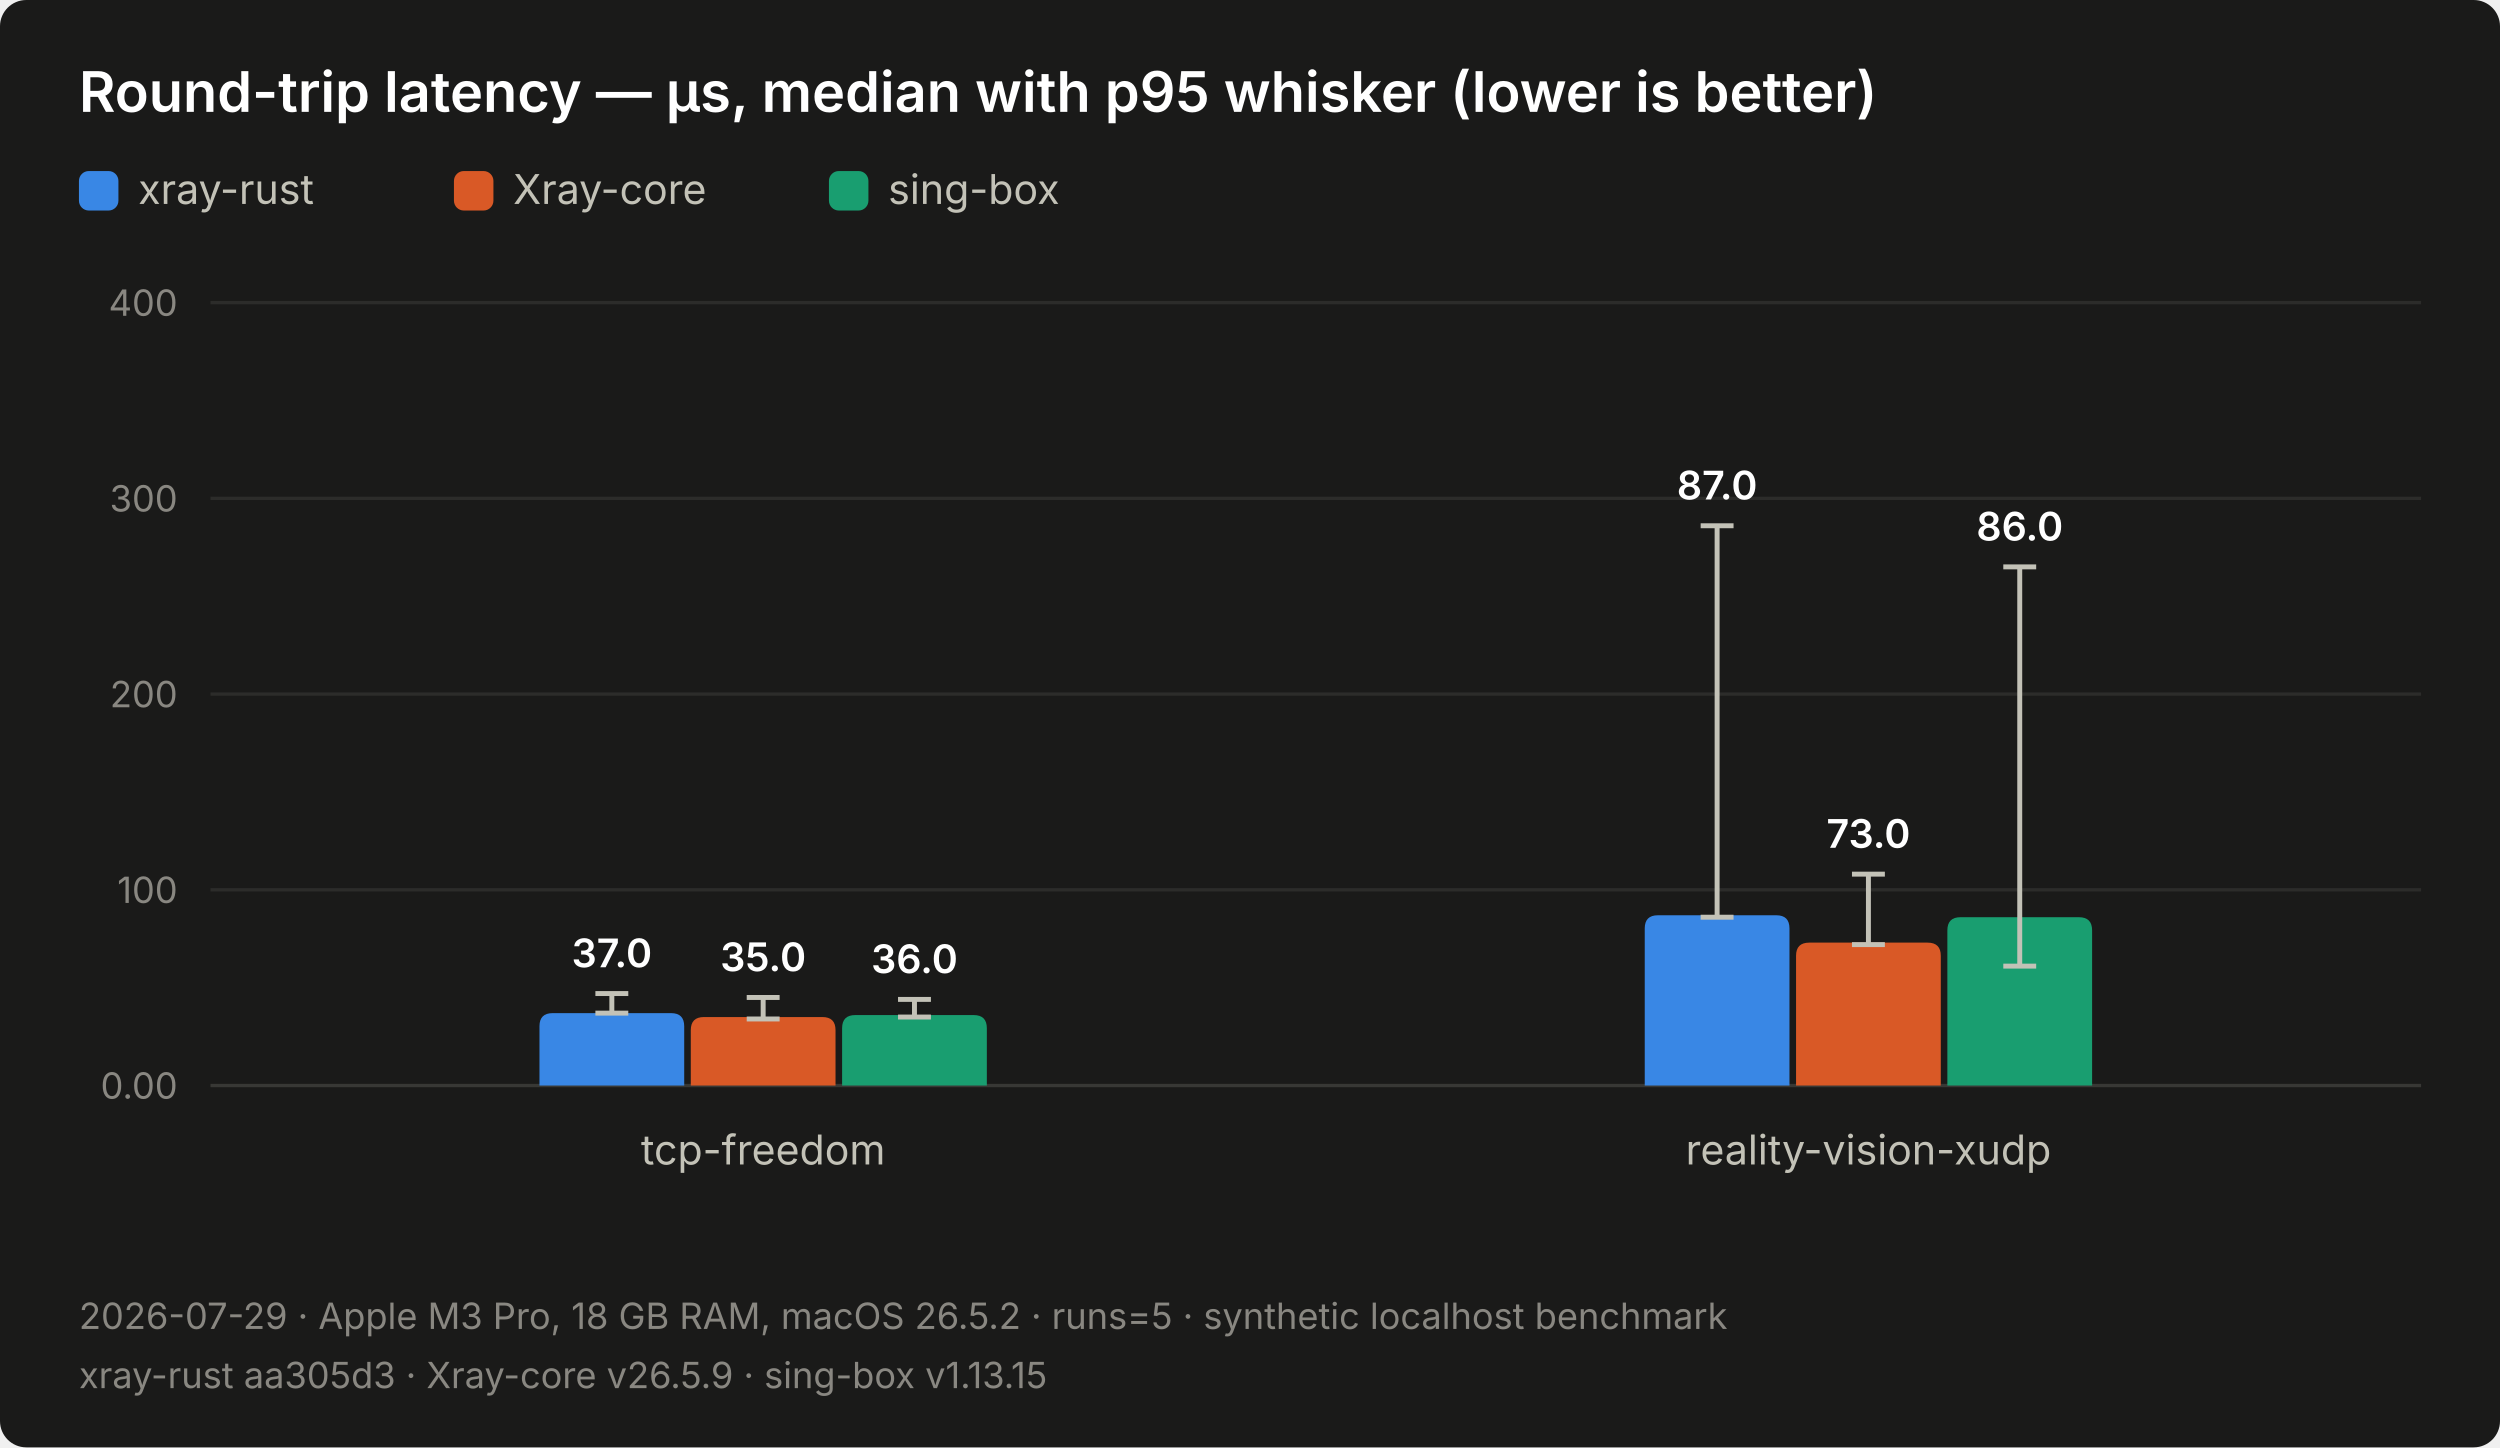
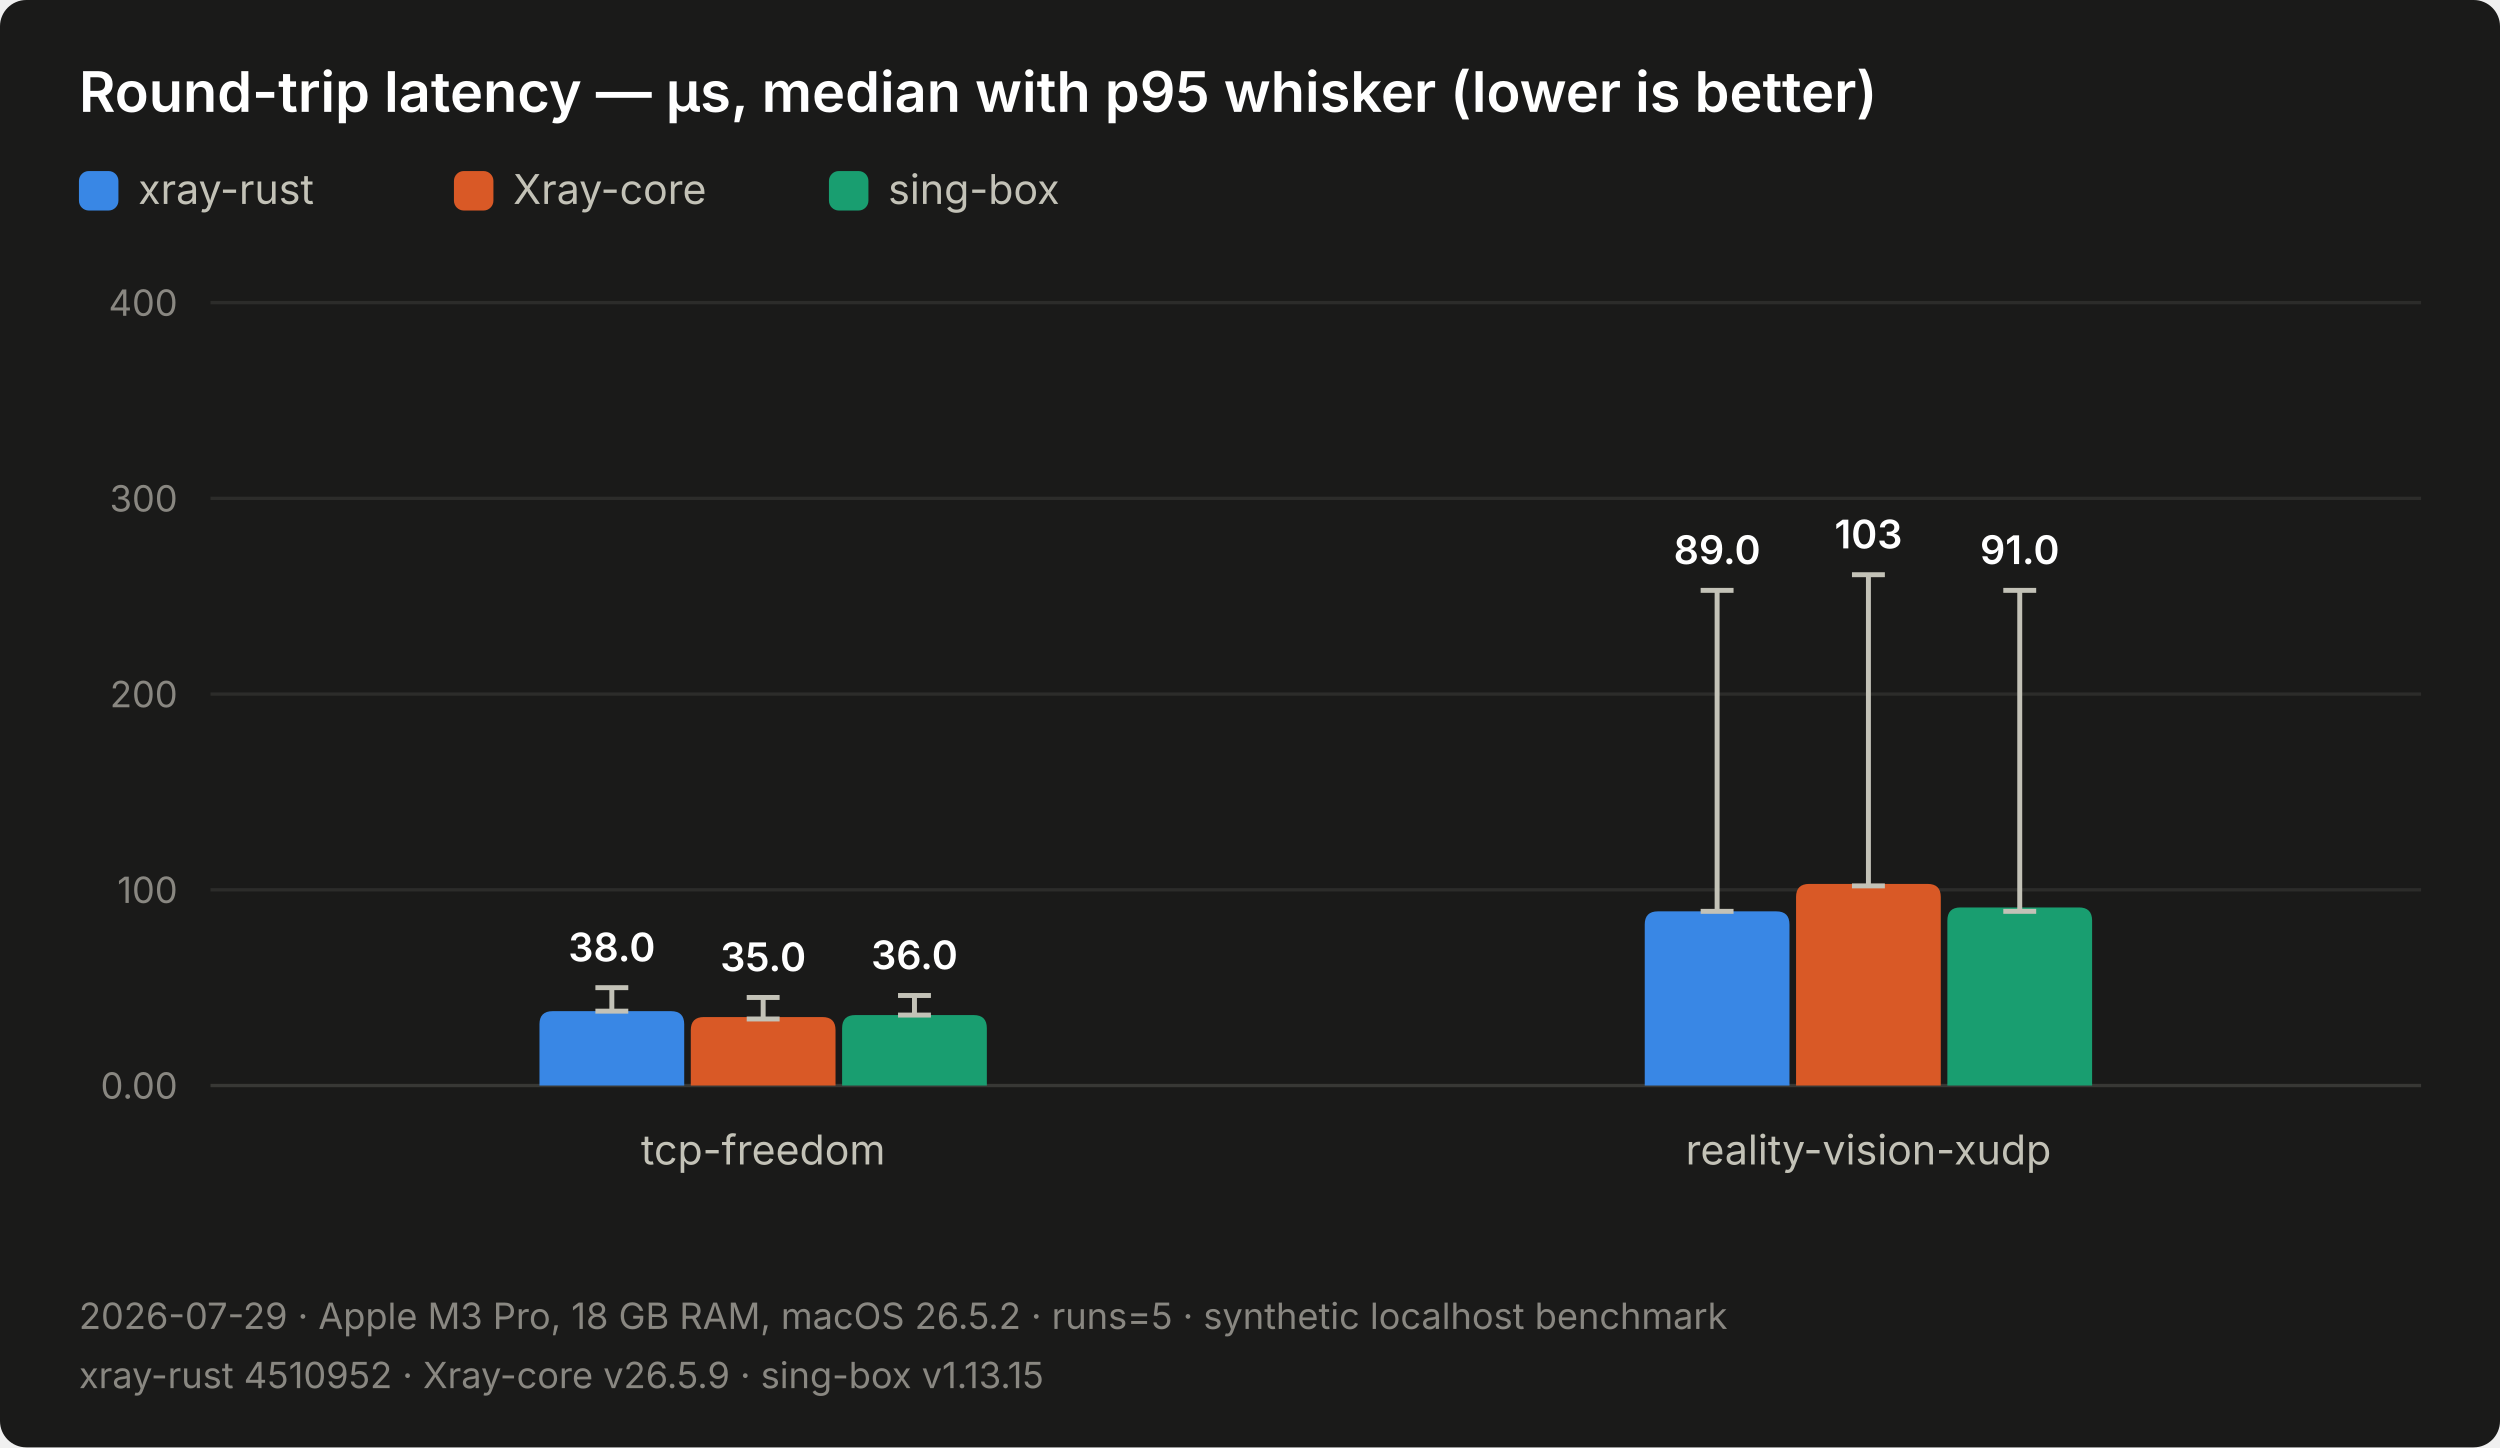
<svg xmlns="http://www.w3.org/2000/svg" width="760" height="440" viewBox="0 0 760 440" role="img" aria-label="Round-trip latency — µs, median with p95 whisker (lower is better)">
  <rect width="760" height="440" fill="#1a1a19" rx="8" />
  <text x="24" y="34" font-family="system-ui, -apple-system, 'Segoe UI', sans-serif" font-size="17" font-weight="600" fill="#ffffff">Round-trip latency — µs, median with p95 whisker (lower is better)</text>
  <rect x="24.00" y="52" width="12" height="12" rx="3" fill="#3987e5" />
  <text x="42.00" y="62" font-family="system-ui, -apple-system, 'Segoe UI', sans-serif" font-size="12.5" fill="#c3c2b7">xray-rust</text>
  <rect x="138.00" y="52" width="12" height="12" rx="3" fill="#d95926" />
  <text x="156.00" y="62" font-family="system-ui, -apple-system, 'Segoe UI', sans-serif" font-size="12.5" fill="#c3c2b7">Xray-core</text>
  <rect x="252.00" y="52" width="12" height="12" rx="3" fill="#199e70" />
  <text x="270.00" y="62" font-family="system-ui, -apple-system, 'Segoe UI', sans-serif" font-size="12.5" fill="#c3c2b7">sing-box</text>
  <text x="54" y="334.00" font-family="system-ui, -apple-system, 'Segoe UI', sans-serif" font-size="11" fill="#898781" text-anchor="end">0.00</text>
  <line x1="64" y1="270.50" x2="736" y2="270.50" stroke="#2c2c2a" stroke-width="1" />
  <text x="54" y="274.50" font-family="system-ui, -apple-system, 'Segoe UI', sans-serif" font-size="11" fill="#898781" text-anchor="end">100</text>
  <line x1="64" y1="211.00" x2="736" y2="211.00" stroke="#2c2c2a" stroke-width="1" />
  <text x="54" y="215.00" font-family="system-ui, -apple-system, 'Segoe UI', sans-serif" font-size="11" fill="#898781" text-anchor="end">200</text>
  <line x1="64" y1="151.50" x2="736" y2="151.50" stroke="#2c2c2a" stroke-width="1" />
  <text x="54" y="155.50" font-family="system-ui, -apple-system, 'Segoe UI', sans-serif" font-size="11" fill="#898781" text-anchor="end">300</text>
  <line x1="64" y1="92.00" x2="736" y2="92.00" stroke="#2c2c2a" stroke-width="1" />
  <text x="54" y="96.00" font-family="system-ui, -apple-system, 'Segoe UI', sans-serif" font-size="11" fill="#898781" text-anchor="end">400</text>
  <line x1="64" y1="330" x2="736" y2="330" stroke="#383835" stroke-width="1" />
-   <path d="M 164.00 330.00 L 164.00 311.99 Q 164.00 307.99 168.00 307.99 L 204.00 307.99 Q 208.00 307.99 208.00 311.99 L 208.00 330.00 Z" fill="#3987e5" />
-   <line x1="186.00" y1="307.99" x2="186.00" y2="302.04" stroke="#c3c2b7" stroke-width="1.5" />
-   <line x1="181.00" y1="307.99" x2="191.00" y2="307.99" stroke="#c3c2b7" stroke-width="1.5" />
-   <line x1="181.00" y1="302.04" x2="191.00" y2="302.04" stroke="#c3c2b7" stroke-width="1.5" />
-   <text x="186.00" y="294.04" font-family="system-ui, -apple-system, 'Segoe UI', sans-serif" font-size="12" font-weight="600" fill="#ffffff" text-anchor="middle">37.0</text>
+   <path d="M 164.00 330.00 L 164.00 311.39 Q 164.00 307.39 168.00 307.39 L 204.00 307.39 Q 208.00 307.39 208.00 311.39 L 208.00 330.00 Z" fill="#3987e5" />
+   <line x1="186.00" y1="307.39" x2="186.00" y2="300.25" stroke="#c3c2b7" stroke-width="1.5" />
+   <line x1="181.00" y1="307.39" x2="191.00" y2="307.39" stroke="#c3c2b7" stroke-width="1.5" />
+   <line x1="181.00" y1="300.25" x2="191.00" y2="300.25" stroke="#c3c2b7" stroke-width="1.5" />
+   <text x="186.00" y="292.25" font-family="system-ui, -apple-system, 'Segoe UI', sans-serif" font-size="12" font-weight="600" fill="#ffffff" text-anchor="middle">38.0</text>
  <path d="M 210.00 330.00 L 210.00 313.18 Q 210.00 309.18 214.00 309.18 L 250.00 309.18 Q 254.00 309.18 254.00 313.18 L 254.00 330.00 Z" fill="#d95926" />
  <line x1="232.00" y1="309.77" x2="232.00" y2="303.23" stroke="#c3c2b7" stroke-width="1.5" />
  <line x1="227.00" y1="309.77" x2="237.00" y2="309.77" stroke="#c3c2b7" stroke-width="1.5" />
  <line x1="227.00" y1="303.23" x2="237.00" y2="303.23" stroke="#c3c2b7" stroke-width="1.5" />
  <text x="232.00" y="295.23" font-family="system-ui, -apple-system, 'Segoe UI', sans-serif" font-size="12" font-weight="600" fill="#ffffff" text-anchor="middle">35.0</text>
  <path d="M 256.00 330.00 L 256.00 312.58 Q 256.00 308.58 260.00 308.58 L 296.00 308.58 Q 300.00 308.58 300.00 312.58 L 300.00 330.00 Z" fill="#199e70" />
-   <line x1="278.00" y1="309.18" x2="278.00" y2="303.82" stroke="#c3c2b7" stroke-width="1.5" />
-   <line x1="273.00" y1="309.18" x2="283.00" y2="309.18" stroke="#c3c2b7" stroke-width="1.5" />
-   <line x1="273.00" y1="303.82" x2="283.00" y2="303.82" stroke="#c3c2b7" stroke-width="1.5" />
-   <text x="278.00" y="295.82" font-family="system-ui, -apple-system, 'Segoe UI', sans-serif" font-size="12" font-weight="600" fill="#ffffff" text-anchor="middle">36.0</text>
+   <line x1="278.00" y1="308.58" x2="278.00" y2="302.63" stroke="#c3c2b7" stroke-width="1.5" />
+   <line x1="273.00" y1="308.58" x2="283.00" y2="308.58" stroke="#c3c2b7" stroke-width="1.5" />
+   <line x1="273.00" y1="302.63" x2="283.00" y2="302.63" stroke="#c3c2b7" stroke-width="1.5" />
+   <text x="278.00" y="294.63" font-family="system-ui, -apple-system, 'Segoe UI', sans-serif" font-size="12" font-weight="600" fill="#ffffff" text-anchor="middle">36.0</text>
  <text x="232.00" y="354" font-family="system-ui, -apple-system, 'Segoe UI', sans-serif" font-size="12.5" fill="#c3c2b7" text-anchor="middle">tcp-freedom</text>
-   <path d="M 500.00 330.00 L 500.00 282.24 Q 500.00 278.24 504.00 278.24 L 540.00 278.24 Q 544.00 278.24 544.00 282.24 L 544.00 330.00 Z" fill="#3987e5" />
-   <line x1="522.00" y1="278.83" x2="522.00" y2="159.83" stroke="#c3c2b7" stroke-width="1.5" />
-   <line x1="517.00" y1="278.83" x2="527.00" y2="278.83" stroke="#c3c2b7" stroke-width="1.5" />
-   <line x1="517.00" y1="159.83" x2="527.00" y2="159.83" stroke="#c3c2b7" stroke-width="1.5" />
-   <text x="522.00" y="151.83" font-family="system-ui, -apple-system, 'Segoe UI', sans-serif" font-size="12" font-weight="600" fill="#ffffff" text-anchor="middle">87.0</text>
-   <path d="M 546.00 330.00 L 546.00 290.56 Q 546.00 286.56 550.00 286.56 L 586.00 286.56 Q 590.00 286.56 590.00 290.56 L 590.00 330.00 Z" fill="#d95926" />
-   <line x1="568.00" y1="287.16" x2="568.00" y2="265.74" stroke="#c3c2b7" stroke-width="1.5" />
-   <line x1="563.00" y1="287.16" x2="573.00" y2="287.16" stroke="#c3c2b7" stroke-width="1.5" />
-   <line x1="563.00" y1="265.74" x2="573.00" y2="265.74" stroke="#c3c2b7" stroke-width="1.5" />
-   <text x="568.00" y="257.74" font-family="system-ui, -apple-system, 'Segoe UI', sans-serif" font-size="12" font-weight="600" fill="#ffffff" text-anchor="middle">73.0</text>
-   <path d="M 592.00 330.00 L 592.00 282.83 Q 592.00 278.83 596.00 278.83 L 632.00 278.83 Q 636.00 278.83 636.00 282.83 L 636.00 330.00 Z" fill="#199e70" />
-   <line x1="614.00" y1="293.70" x2="614.00" y2="172.33" stroke="#c3c2b7" stroke-width="1.5" />
-   <line x1="609.00" y1="293.70" x2="619.00" y2="293.70" stroke="#c3c2b7" stroke-width="1.5" />
-   <line x1="609.00" y1="172.33" x2="619.00" y2="172.33" stroke="#c3c2b7" stroke-width="1.5" />
-   <text x="614.00" y="164.33" font-family="system-ui, -apple-system, 'Segoe UI', sans-serif" font-size="12" font-weight="600" fill="#ffffff" text-anchor="middle">86.0</text>
+   <path d="M 500.00 330.00 L 500.00 281.05 Q 500.00 277.05 504.00 277.05 L 540.00 277.05 Q 544.00 277.05 544.00 281.05 L 544.00 330.00 Z" fill="#3987e5" />
+   <line x1="522.00" y1="277.05" x2="522.00" y2="179.47" stroke="#c3c2b7" stroke-width="1.5" />
+   <line x1="517.00" y1="277.05" x2="527.00" y2="277.05" stroke="#c3c2b7" stroke-width="1.5" />
+   <line x1="517.00" y1="179.47" x2="527.00" y2="179.47" stroke="#c3c2b7" stroke-width="1.5" />
+   <text x="522.00" y="171.47" font-family="system-ui, -apple-system, 'Segoe UI', sans-serif" font-size="12" font-weight="600" fill="#ffffff" text-anchor="middle">89.0</text>
+   <path d="M 546.00 330.00 L 546.00 272.71 Q 546.00 268.71 550.00 268.71 L 586.00 268.71 Q 590.00 268.71 590.00 272.71 L 590.00 330.00 Z" fill="#d95926" />
+   <line x1="568.00" y1="269.31" x2="568.00" y2="174.71" stroke="#c3c2b7" stroke-width="1.5" />
+   <line x1="563.00" y1="269.31" x2="573.00" y2="269.31" stroke="#c3c2b7" stroke-width="1.5" />
+   <line x1="563.00" y1="174.71" x2="573.00" y2="174.71" stroke="#c3c2b7" stroke-width="1.5" />
+   <text x="568.00" y="166.71" font-family="system-ui, -apple-system, 'Segoe UI', sans-serif" font-size="12" font-weight="600" fill="#ffffff" text-anchor="middle">103</text>
+   <path d="M 592.00 330.00 L 592.00 279.86 Q 592.00 275.86 596.00 275.86 L 632.00 275.86 Q 636.00 275.86 636.00 279.86 L 636.00 330.00 Z" fill="#199e70" />
+   <line x1="614.00" y1="277.05" x2="614.00" y2="179.47" stroke="#c3c2b7" stroke-width="1.5" />
+   <line x1="609.00" y1="277.05" x2="619.00" y2="277.05" stroke="#c3c2b7" stroke-width="1.5" />
+   <line x1="609.00" y1="179.47" x2="619.00" y2="179.47" stroke="#c3c2b7" stroke-width="1.5" />
+   <text x="614.00" y="171.47" font-family="system-ui, -apple-system, 'Segoe UI', sans-serif" font-size="12" font-weight="600" fill="#ffffff" text-anchor="middle">91.0</text>
  <text x="568.00" y="354" font-family="system-ui, -apple-system, 'Segoe UI', sans-serif" font-size="12.5" fill="#c3c2b7" text-anchor="middle">reality-vision-xudp</text>
  <text x="24" y="404" font-family="system-ui, -apple-system, 'Segoe UI', sans-serif" font-size="11" fill="#898781">2026-07-29 · Apple M3 Pro, 18 GB RAM, macOS 26.5.2 · runs=5 · synthetic localhost benchmark</text>
-   <text x="24" y="422" font-family="system-ui, -apple-system, 'Segoe UI', sans-serif" font-size="11" fill="#898781">xray-rust aa305d3 · Xray-core v26.5.9 · sing-box v1.13.15</text>
+   <text x="24" y="422" font-family="system-ui, -apple-system, 'Segoe UI', sans-serif" font-size="11" fill="#898781">xray-rust 4510952 · Xray-core v26.5.9 · sing-box v1.13.15</text>
</svg>
